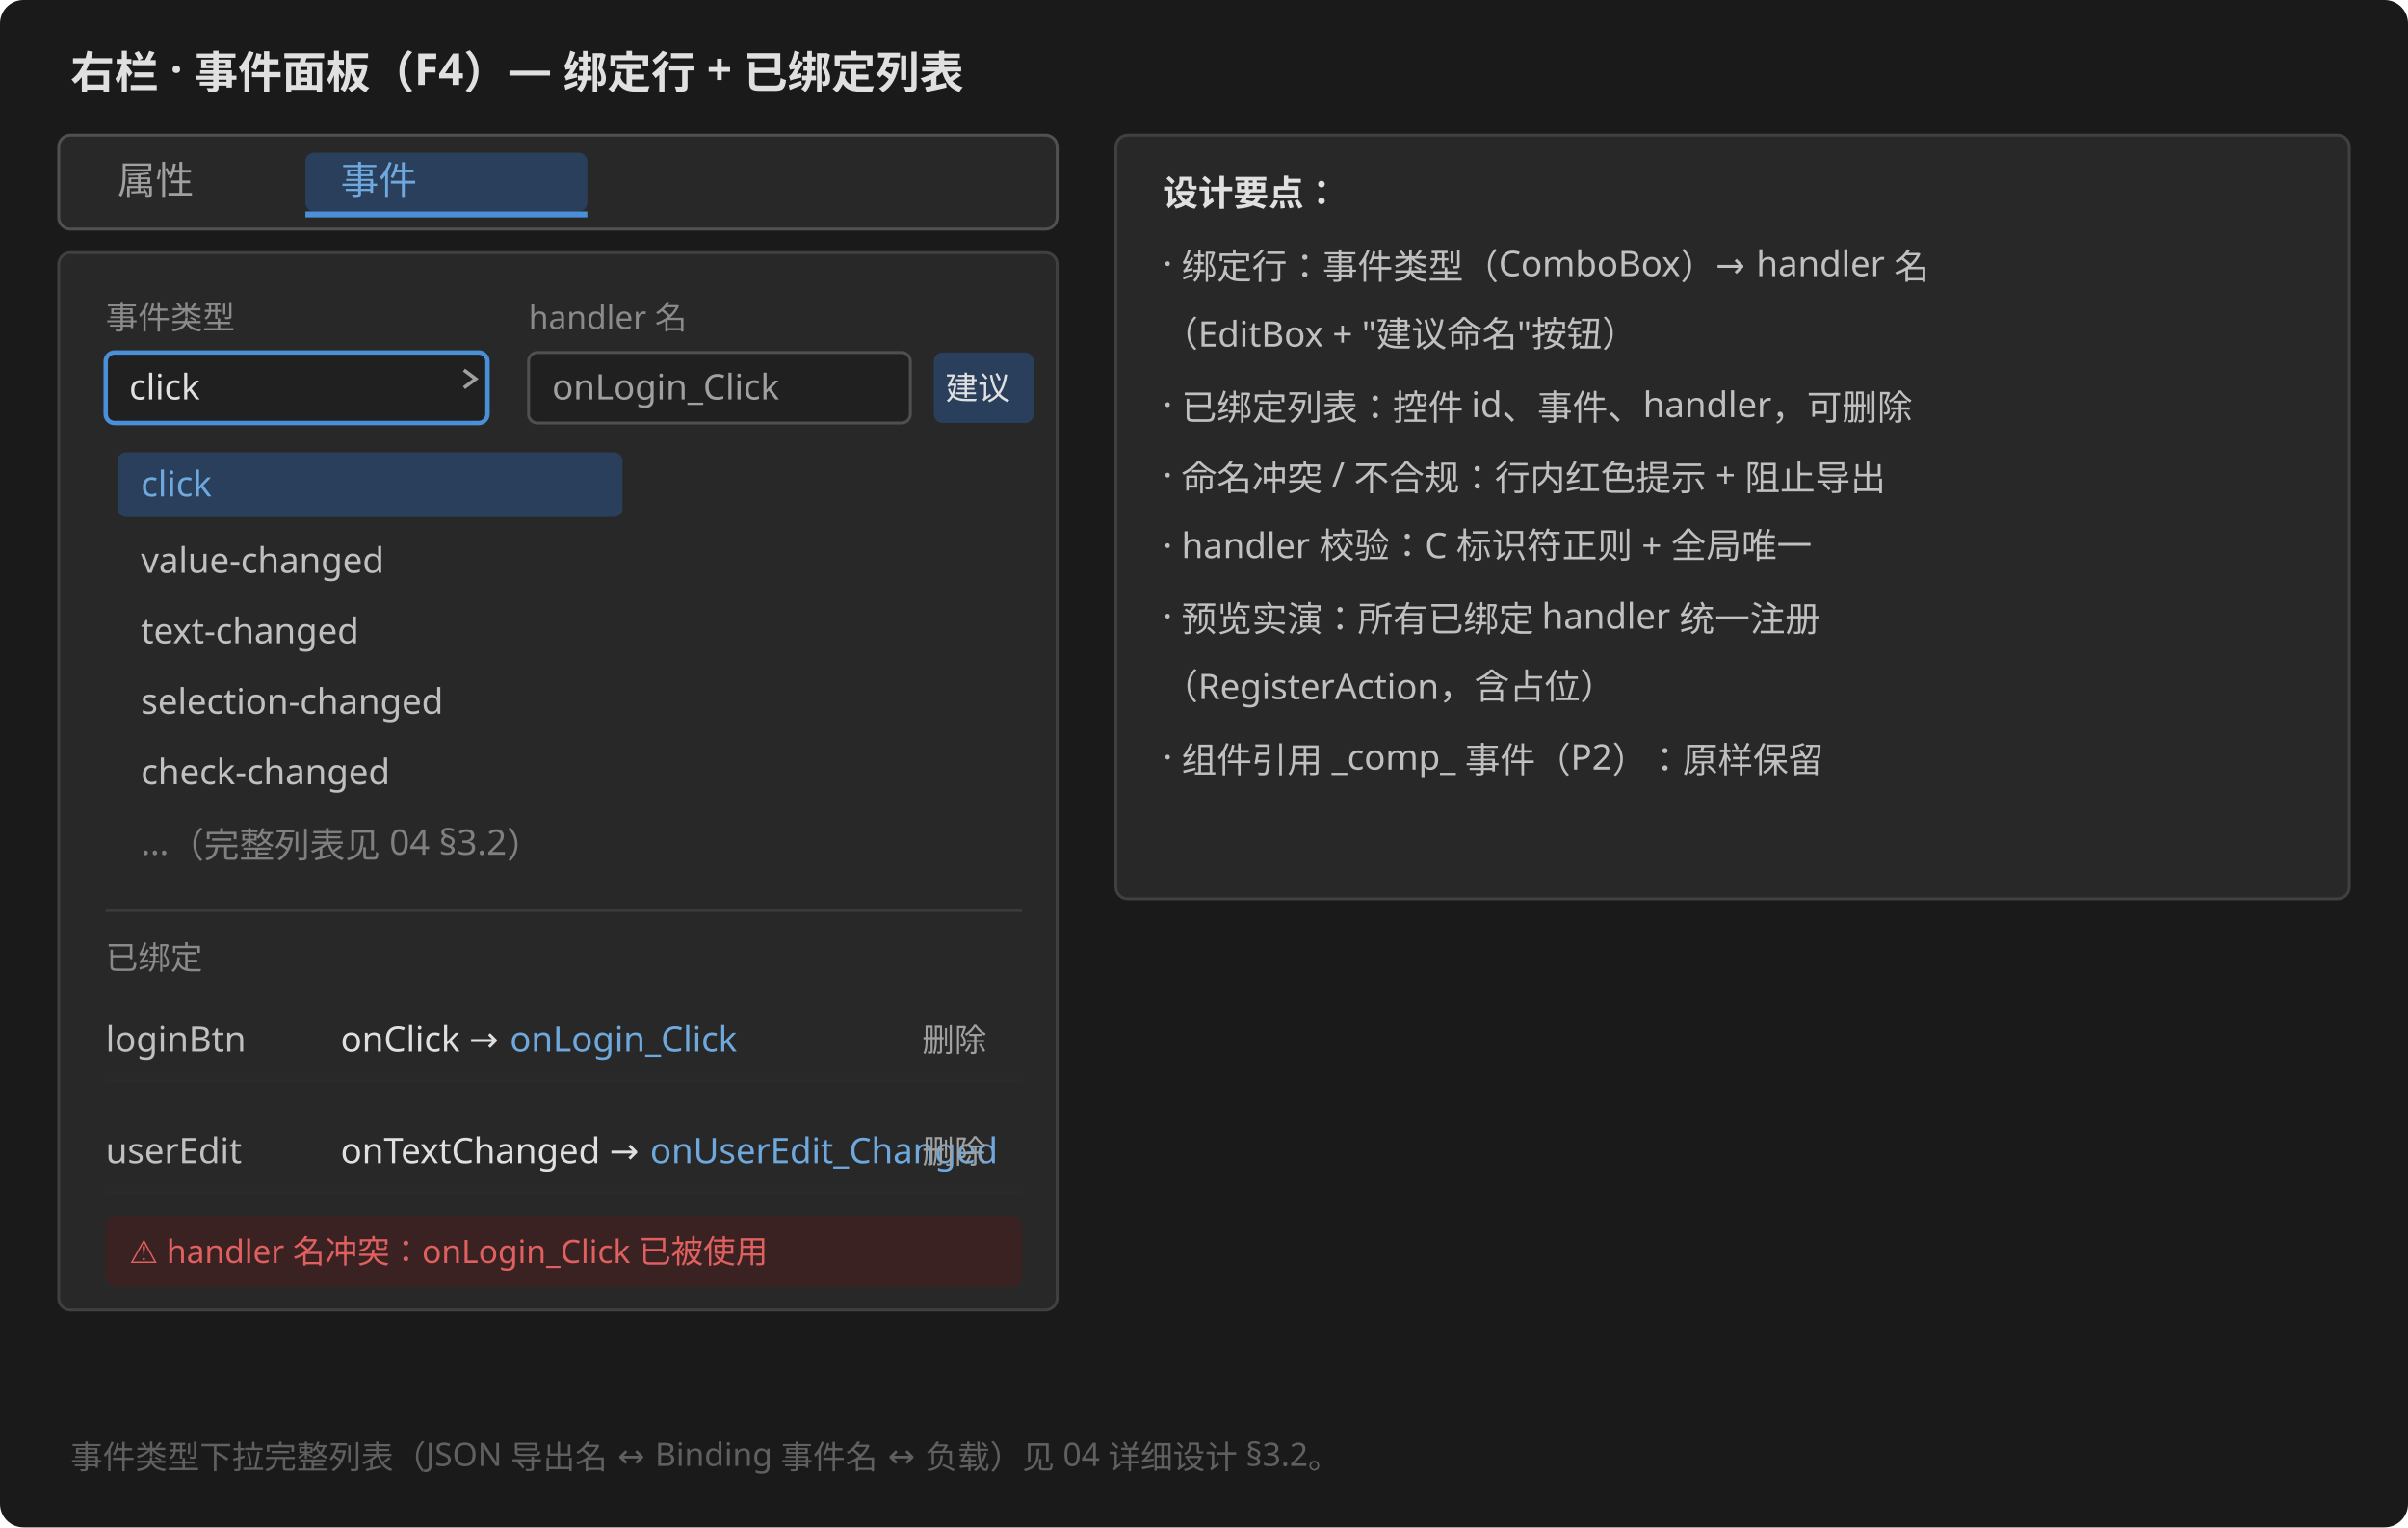
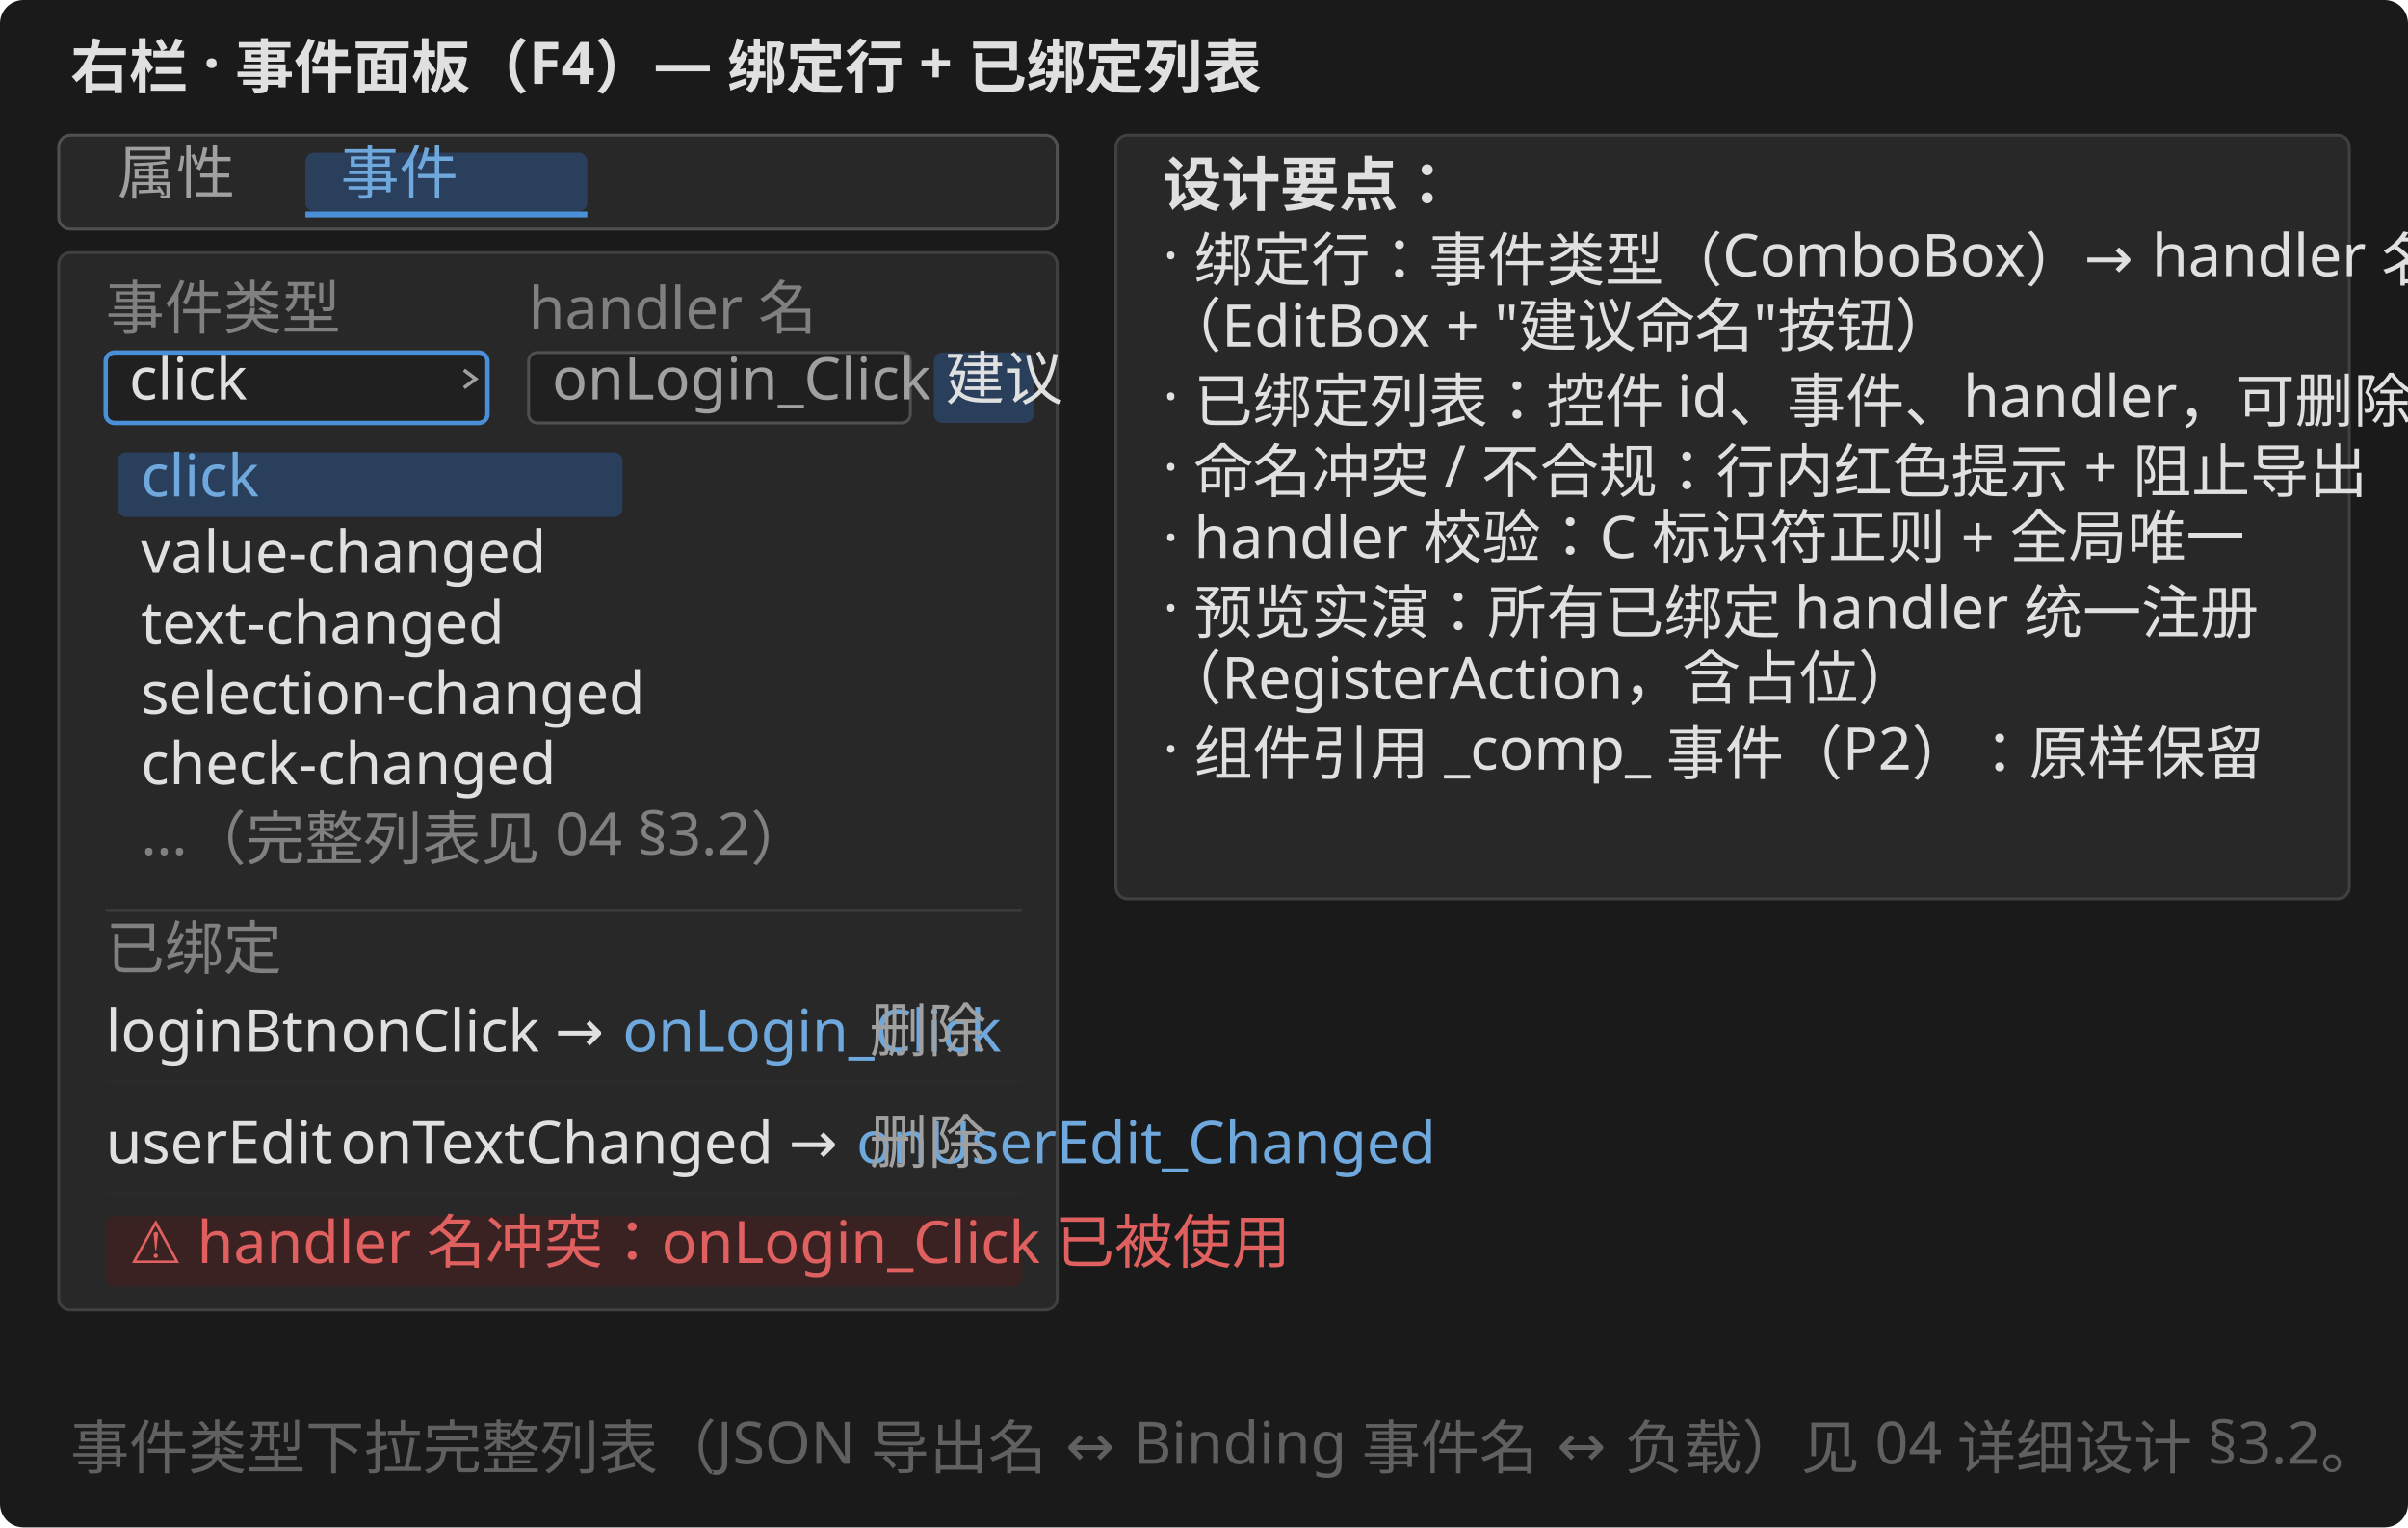
- <svg xmlns="http://www.w3.org/2000/svg" width="820" height="520" viewBox="0 0 820 520" font-family="Microsoft YaHei, PingFang SC, sans-serif">
+ <svg xmlns="http://www.w3.org/2000/svg" width="820" height="520" viewBox="0 0 820 520" font-family="HarmonyOS Sans SC, Microsoft YaHei, PingFang SC, sans-serif">
  <rect x="0" y="0" width="820" height="520" rx="8" fill="#1A1A1A" />
-   <text x="24" y="30" font-size="15" font-weight="bold" fill="#E0E0E0">右栏 · 事件面板（F4）— 绑定行 + 已绑定列表</text>
+   <text x="24" y="30" font-size="20" font-weight="bold" fill="#E0E0E0">右栏 · 事件面板（F4）— 绑定行 + 已绑定列表</text>
  <rect x="20" y="46" width="340" height="32" rx="4" fill="#282828" stroke="#505050" stroke-width="1" />
-   <text x="40" y="66" font-size="13" fill="#A0A0A0">属性</text>
+   <text x="40" y="66" font-size="20" fill="#A0A0A0">属性</text>
  <rect x="104" y="52" width="96" height="20" rx="3" fill="#2A3F5C" />
-   <text x="116" y="66" font-size="13" fill="#6FA8DC">事件</text>
+   <text x="116" y="66" font-size="20" fill="#6FA8DC">事件</text>
  <rect x="104" y="72" width="96" height="2" fill="#4A90D9" />
  <rect x="20" y="86" width="340" height="360" rx="4" fill="#282828" stroke="#404040" stroke-width="1" />
-   <text x="36" y="112" font-size="11" fill="#8A8A8A">事件类型</text>
-   <text x="180" y="112" font-size="11" fill="#8A8A8A">handler 名</text>
+   <text x="36" y="112" font-size="20" fill="#808080">事件类型</text>
+   <text x="180" y="112" font-size="20" fill="#808080">handler 名</text>
  <rect x="36" y="120" width="130" height="24" rx="3" fill="#202020" stroke="#4A90D9" stroke-width="1.5" />
-   <text x="44" y="136" font-size="12" fill="#E0E0E0">click</text>
+   <text x="44" y="136" font-size="20" fill="#E0E0E0">click</text>
  <path d="M158 126 l4 3 l-4 3" fill="none" stroke="#A0A0A0" stroke-width="1.2" />
  <rect x="180" y="120" width="130" height="24" rx="3" fill="#202020" stroke="#505050" stroke-width="1" />
-   <text x="188" y="136" font-size="12" fill="#A0A0A0">onLogin_Click</text>
+   <text x="188" y="136" font-size="20" fill="#A0A0A0">onLogin_Click</text>
  <rect x="318" y="120" width="34" height="24" rx="3" fill="#2A3F5C" />
-   <text x="322" y="136" font-size="11" fill="#E0E0E0">建议</text>
+   <text x="322" y="136" font-size="20" fill="#E0E0E0">建议</text>
  <rect x="36" y="150" width="180" rx="4" fill="#2A2A2A" stroke="#505050" stroke-width="1" />
  <rect x="40" y="154" width="172" height="22" rx="3" fill="#2A3F5C" />
-   <text x="48" y="169" font-size="12" fill="#6FA8DC">click</text>
-   <text x="48" y="195" font-size="12" fill="#C0C0C0">value-changed</text>
-   <text x="48" y="219" font-size="12" fill="#C0C0C0">text-changed</text>
-   <text x="48" y="243" font-size="12" fill="#C0C0C0">selection-changed</text>
-   <text x="48" y="267" font-size="12" fill="#C0C0C0">check-changed</text>
-   <text x="48" y="291" font-size="12" fill="#808080">…（完整列表见 04 §3.2）</text>
+   <text x="48" y="169" font-size="20" fill="#6FA8DC">click</text>
+   <text x="48" y="195" font-size="20" fill="#E0E0E0">value-changed</text>
+   <text x="48" y="219" font-size="20" fill="#E0E0E0">text-changed</text>
+   <text x="48" y="243" font-size="20" fill="#E0E0E0">selection-changed</text>
+   <text x="48" y="267" font-size="20" fill="#E0E0E0">check-changed</text>
+   <text x="48" y="291" font-size="20" fill="#808080">…（完整列表见 04 §3.2）</text>
  <line x1="36" y1="310" x2="348" y2="310" stroke="#3A3A3A" stroke-width="1" />
-   <text x="36" y="330" font-size="11" fill="#8A8A8A">已绑定</text>
-   <text x="36" y="358" font-size="12" fill="#C0C0C0">loginBtn</text>
-   <text x="116" y="358" font-size="12" fill="#E0E0E0">onClick → <tspan fill="#6FA8DC">onLogin_Click</tspan>
+   <text x="36" y="330" font-size="20" fill="#808080">已绑定</text>
+   <text x="36" y="358" font-size="20" fill="#E0E0E0">loginBtn</text>
+   <text x="116" y="358" font-size="20" fill="#E0E0E0">onClick → <tspan fill="#6FA8DC">onLogin_Click</tspan>
  </text>
-   <text x="336" y="358" font-size="11" fill="#A0A0A0" text-anchor="end">删除</text>
+   <text x="336" y="358" font-size="20" fill="#A0A0A0" text-anchor="end">删除</text>
  <line x1="36" y1="368" x2="348" y2="368" stroke="#2A2A2A" stroke-width="1" />
-   <text x="36" y="396" font-size="12" fill="#C0C0C0">userEdit</text>
-   <text x="116" y="396" font-size="12" fill="#E0E0E0">onTextChanged → <tspan fill="#6FA8DC">onUserEdit_Changed</tspan>
+   <text x="36" y="396" font-size="20" fill="#E0E0E0">userEdit</text>
+   <text x="116" y="396" font-size="20" fill="#E0E0E0">onTextChanged → <tspan fill="#6FA8DC">onUserEdit_Changed</tspan>
  </text>
-   <text x="336" y="396" font-size="11" fill="#A0A0A0" text-anchor="end">删除</text>
+   <text x="336" y="396" font-size="20" fill="#A0A0A0" text-anchor="end">删除</text>
  <line x1="36" y1="406" x2="348" y2="406" stroke="#2A2A2A" stroke-width="1" />
  <rect x="36" y="414" width="312" height="24" rx="3" fill="#3A2222" />
-   <text x="44" y="430" font-size="11" fill="#E06060">⚠ handler 名冲突：onLogin_Click 已被使用</text>
+   <text x="44" y="430" font-size="20" fill="#E06060">⚠ handler 名冲突：onLogin_Click 已被使用</text>
  <rect x="380" y="46" width="420" height="260" rx="4" fill="#282828" stroke="#404040" stroke-width="1" />
-   <text x="396" y="70" font-size="12" font-weight="bold" fill="#E0E0E0">设计要点：</text>
-   <text x="396" y="94" font-size="12" fill="#C0C0C0">· 绑定行：事件类型（ComboBox）→ handler 名</text>
-   <text x="396" y="118" font-size="12" fill="#C0C0C0">（EditBox + "建议命名"按钮）</text>
-   <text x="396" y="142" font-size="12" fill="#C0C0C0">· 已绑定列表：控件 id、事件、handler，可删除</text>
-   <text x="396" y="166" font-size="12" fill="#C0C0C0">· 命名冲突 / 不合规：行内红色提示 + 阻止导出</text>
-   <text x="396" y="190" font-size="12" fill="#C0C0C0">· handler 校验：C 标识符正则 + 全局唯一</text>
-   <text x="396" y="214" font-size="12" fill="#C0C0C0">· 预览实演：所有已绑定 handler 统一注册</text>
-   <text x="396" y="238" font-size="12" fill="#C0C0C0">（RegisterAction，含占位）</text>
-   <text x="396" y="262" font-size="12" fill="#C0C0C0">· 组件引用 _comp_ 事件（P2）：原样保留</text>
-   <text x="24" y="500" font-size="11" fill="#606060">事件类型下拉完整列表（JSON 导出名 ↔ Binding 事件名 ↔ 负载）见 04 详细设计 §3.2。</text>
+   <text x="396" y="70" font-size="20" font-weight="bold" fill="#E0E0E0">设计要点：</text>
+   <text x="396" y="94" font-size="20" fill="#E0E0E0">· 绑定行：事件类型（ComboBox）→ handler 名</text>
+   <text x="396" y="118" font-size="20" fill="#E0E0E0">（EditBox + "建议命名"按钮）</text>
+   <text x="396" y="142" font-size="20" fill="#E0E0E0">· 已绑定列表：控件 id、事件、handler，可删除</text>
+   <text x="396" y="166" font-size="20" fill="#E0E0E0">· 命名冲突 / 不合规：行内红色提示 + 阻止导出</text>
+   <text x="396" y="190" font-size="20" fill="#E0E0E0">· handler 校验：C 标识符正则 + 全局唯一</text>
+   <text x="396" y="214" font-size="20" fill="#E0E0E0">· 预览实演：所有已绑定 handler 统一注册</text>
+   <text x="396" y="238" font-size="20" fill="#E0E0E0">（RegisterAction，含占位）</text>
+   <text x="396" y="262" font-size="20" fill="#E0E0E0">· 组件引用 _comp_ 事件（P2）：原样保留</text>
+   <text x="24" y="500" font-size="20" fill="#606060">事件类型下拉完整列表（JSON 导出名 ↔ Binding 事件名 ↔ 负载）见 04 详细设计 §3.2。</text>
</svg>
